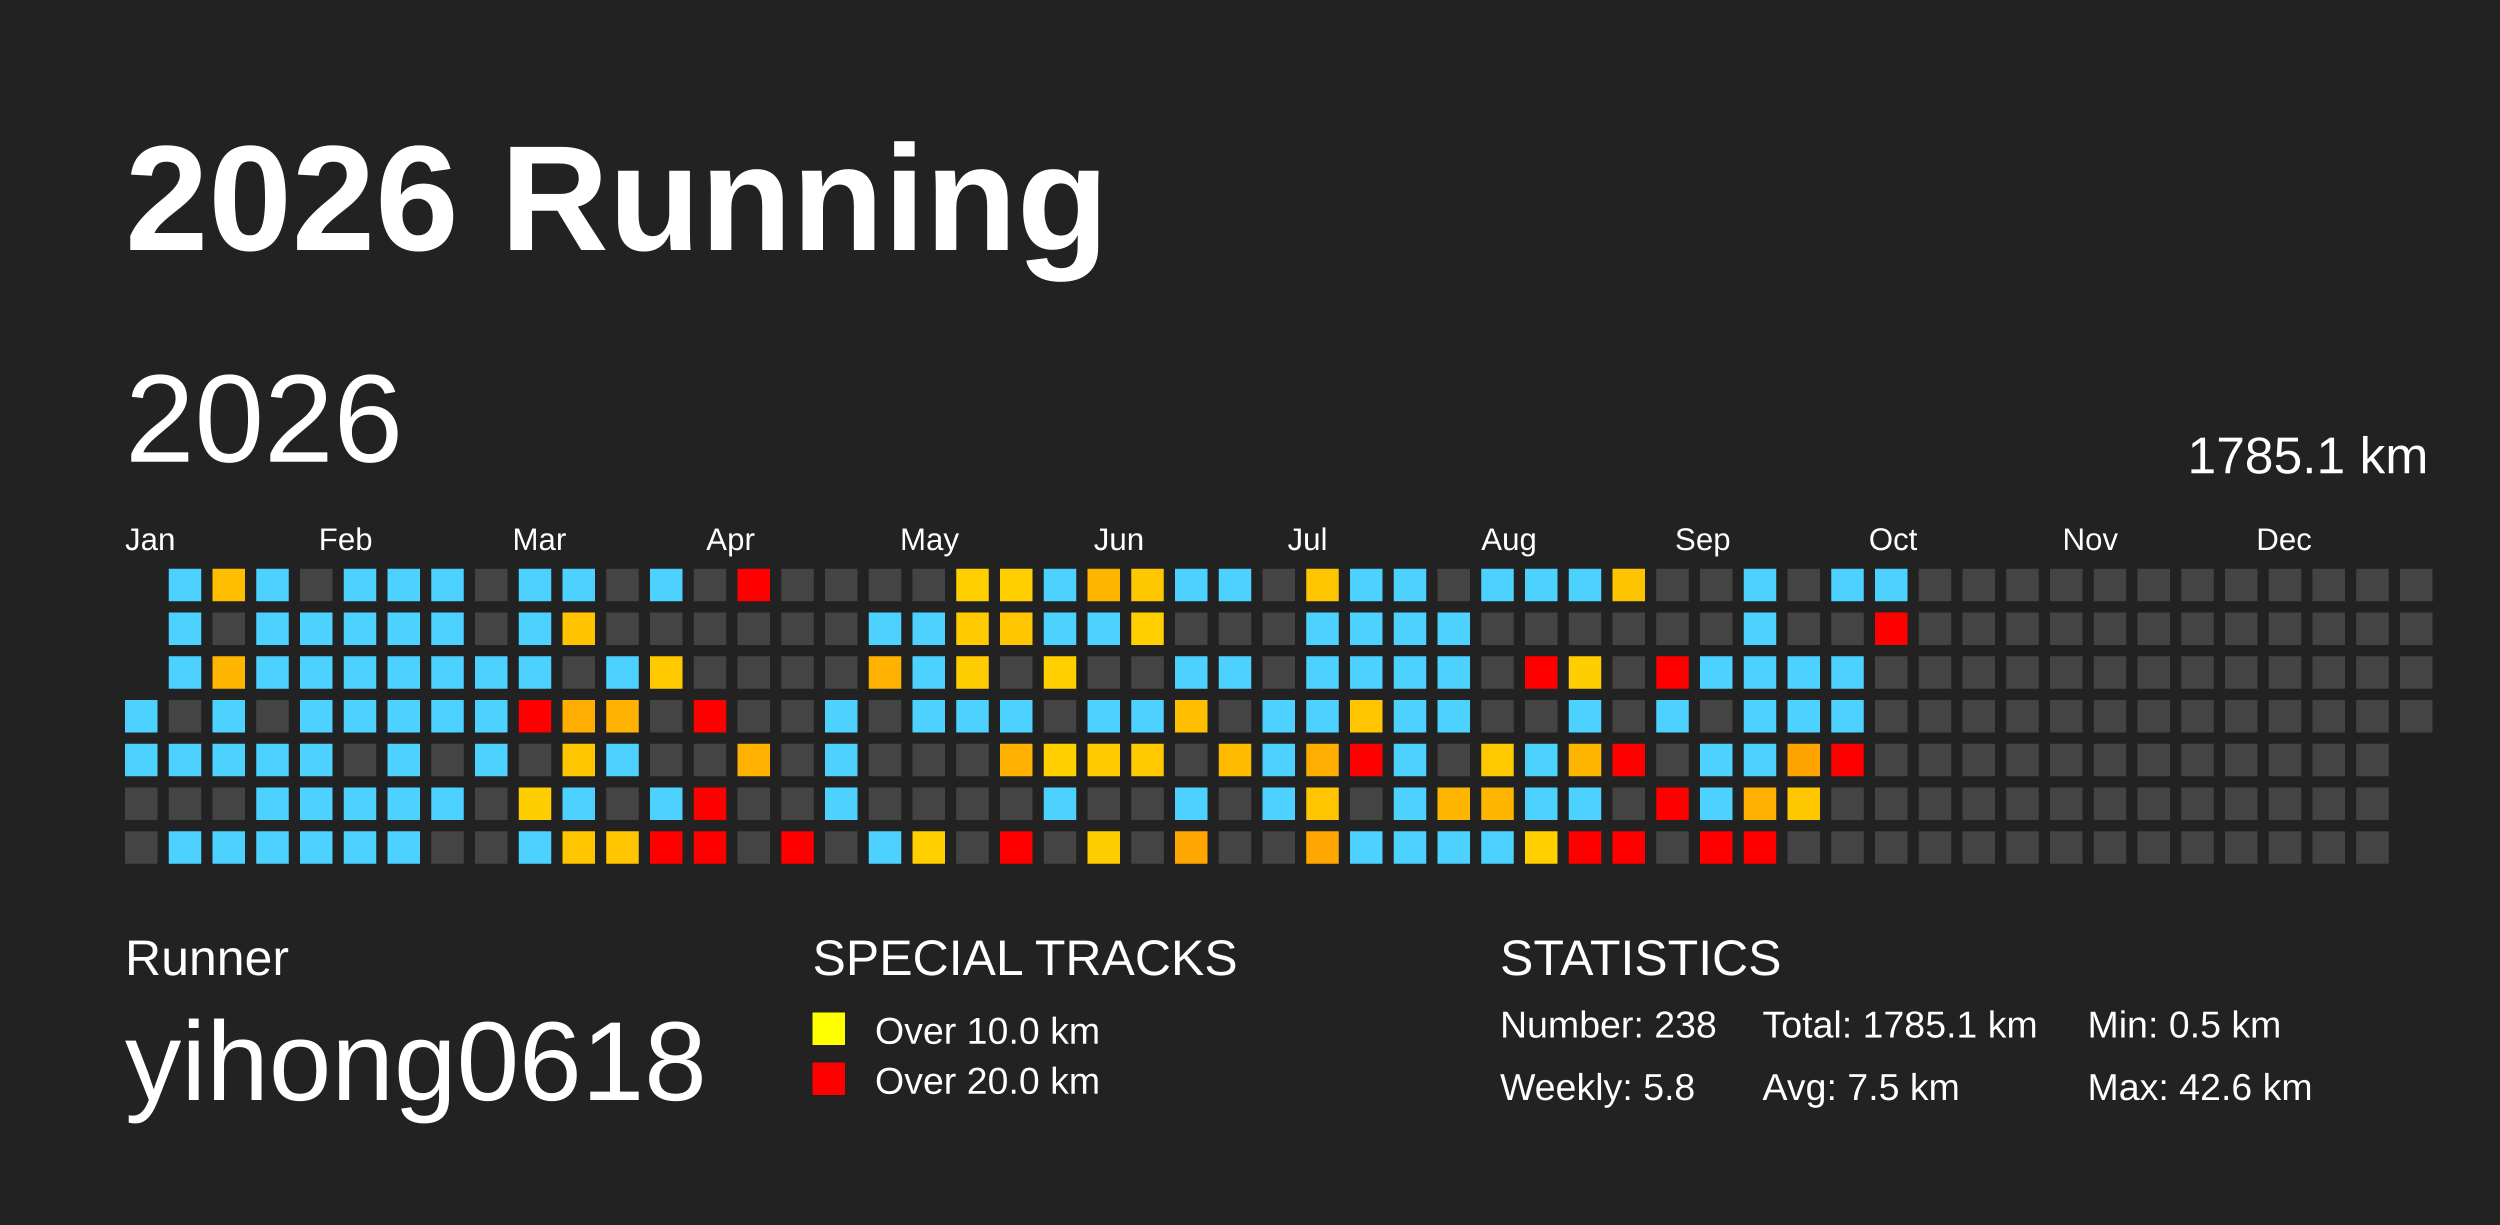
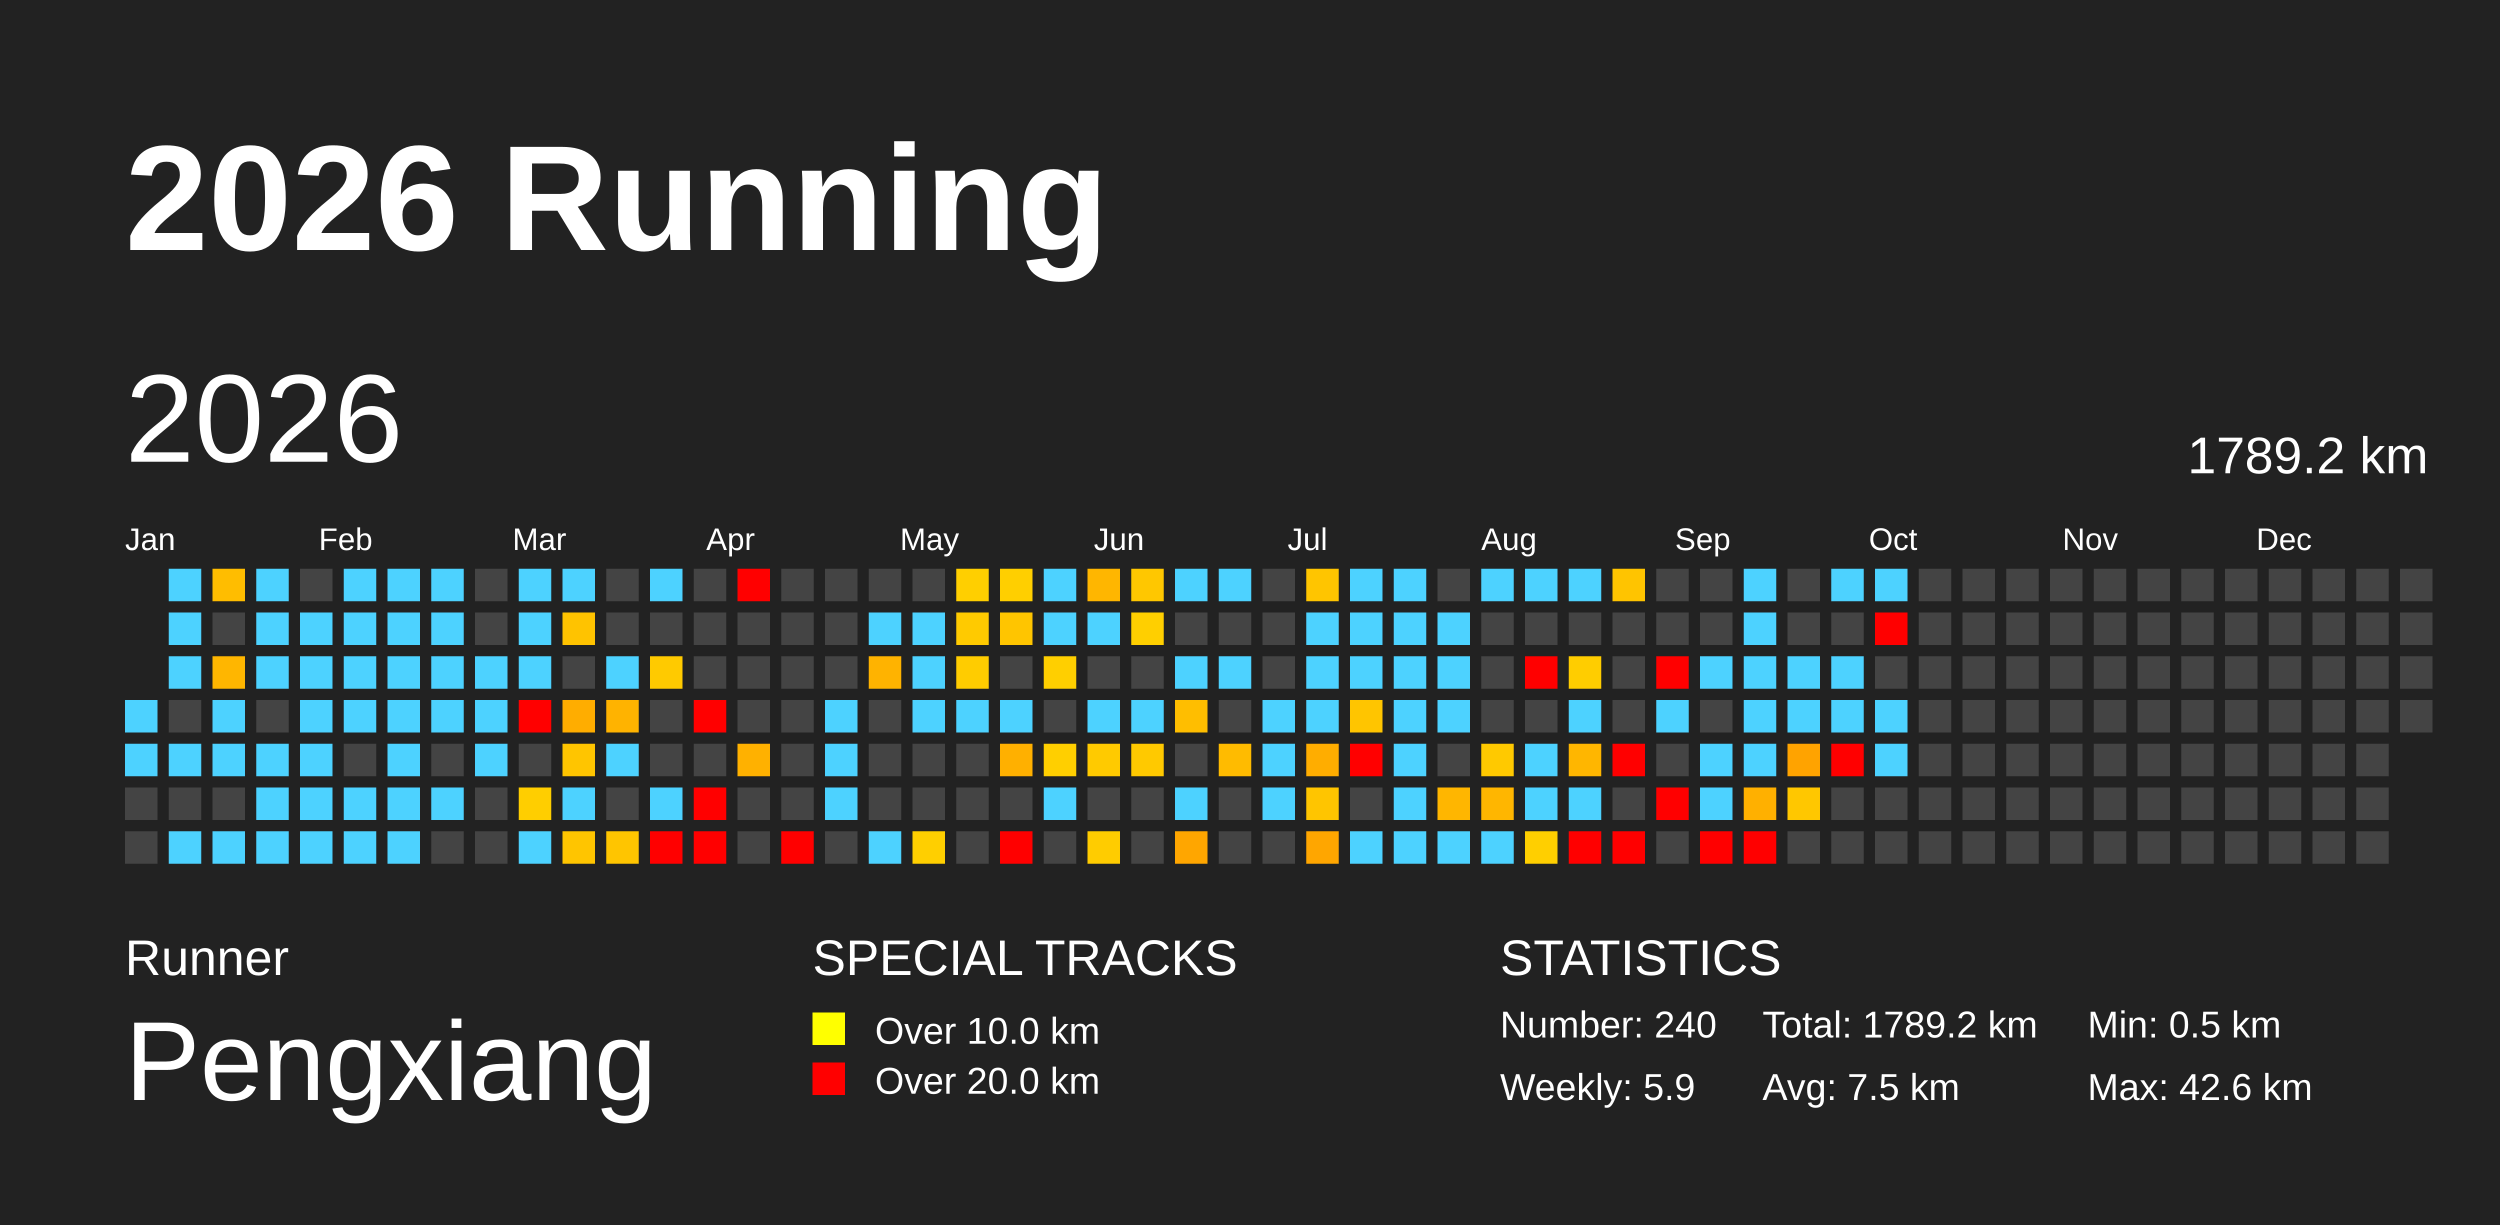
<svg xmlns="http://www.w3.org/2000/svg" baseProfile="full" height="98mm" version="1.1" viewBox="0,0,200,98" width="200mm">
  <defs>
    <pattern height="2" id="indoor-stripe" patternUnits="userSpaceOnUse" width="2">
      <line stroke="white" stroke-opacity="0.45" stroke-width="0.5" x1="0" x2="2" y1="2" y2="0" />
    </pattern>
  </defs>
  <rect fill="#222222" height="98" width="200" x="0" y="0" />
  <text fill="#FFFFFF" style="font-size:12px; font-family:Arial; font-weight:bold;" x="10" y="20">2026 Running</text>
  <text fill="#FFFFFF" style="font-size:4px; font-family:Arial" x="10" y="78">Runner</text>
-   <text fill="#FFFFFF" style="font-size:9px; font-family:Arial" x="10" y="88">yihong0618</text>
+   <text fill="#FFFFFF" style="font-size:9px; font-family:Arial" x="10" y="88">Pengxiang</text>
  <text fill="#FFFFFF" style="font-size:4px; font-family:Arial" x="65" y="78">SPECIAL TRACKS</text>
  <rect fill="yellow" height="2.6" width="2.6" x="65" y="81" />
  <text fill="#FFFFFF" style="font-size:3px; font-family:Arial" x="70" y="83.5">Over 10.0 km</text>
  <rect fill="red" height="2.6" width="2.6" x="65" y="85" />
  <text fill="#FFFFFF" style="font-size:3px; font-family:Arial" x="70" y="87.5">Over 20.0 km</text>
  <text fill="#FFFFFF" style="font-size:4px; font-family:Arial" x="120" y="78">STATISTICS</text>
-   <text fill="#FFFFFF" style="font-size:3px; font-family:Arial" x="120" y="83">Number: 238</text>
-   <text fill="#FFFFFF" style="font-size:3px; font-family:Arial" x="120" y="88">Weekly: 5.8</text>
-   <text fill="#FFFFFF" style="font-size:3px; font-family:Arial" x="141" y="83">Total: 1785.1 km</text>
+   <text fill="#FFFFFF" style="font-size:3px; font-family:Arial" x="120" y="83">Number: 240</text>
+   <text fill="#FFFFFF" style="font-size:3px; font-family:Arial" x="120" y="88">Weekly: 5.9</text>
+   <text fill="#FFFFFF" style="font-size:3px; font-family:Arial" x="141" y="83">Total: 1789.2 km</text>
  <text fill="#FFFFFF" style="font-size:3px; font-family:Arial" x="141" y="88">Avg: 7.5 km</text>
  <text fill="#FFFFFF" style="font-size:3px; font-family:Arial" x="167" y="83">Min: 0.5 km</text>
  <text fill="#FFFFFF" style="font-size:3px; font-family:Arial" x="167" y="88">Max: 42.6 km</text>
  <text dominant-baseline="hanging" fill="#FFFFFF" style="font-size:10.0px; font-family:Arial;" x="10" y="30">2026</text>
-   <text dominant-baseline="hanging" fill="#FFFFFF" style="font-size:4.125px; font-family:Arial;" x="175" y="35">1785.1 km</text>
+   <text dominant-baseline="hanging" fill="#FFFFFF" style="font-size:4.125px; font-family:Arial;" x="175" y="35">1789.2 km</text>
  <text fill="#FFFFFF" style="font-size:2.5px; font-family:Arial" x="10.0" y="44">Jan</text>
  <text fill="#FFFFFF" style="font-size:2.5px; font-family:Arial" x="25.5" y="44">Feb</text>
  <text fill="#FFFFFF" style="font-size:2.5px; font-family:Arial" x="41.0" y="44">Mar</text>
  <text fill="#FFFFFF" style="font-size:2.5px; font-family:Arial" x="56.5" y="44">Apr</text>
  <text fill="#FFFFFF" style="font-size:2.5px; font-family:Arial" x="72.0" y="44">May</text>
  <text fill="#FFFFFF" style="font-size:2.5px; font-family:Arial" x="87.5" y="44">Jun</text>
  <text fill="#FFFFFF" style="font-size:2.5px; font-family:Arial" x="103.0" y="44">Jul</text>
  <text fill="#FFFFFF" style="font-size:2.5px; font-family:Arial" x="118.5" y="44">Aug</text>
  <text fill="#FFFFFF" style="font-size:2.5px; font-family:Arial" x="134.0" y="44">Sep</text>
  <text fill="#FFFFFF" style="font-size:2.5px; font-family:Arial" x="149.5" y="44">Oct</text>
  <text fill="#FFFFFF" style="font-size:2.5px; font-family:Arial" x="165.0" y="44">Nov</text>
  <text fill="#FFFFFF" style="font-size:2.5px; font-family:Arial" x="180.5" y="44">Dec</text>
  <rect fill="#4dd2ff" height="2.6" width="2.6" x="10.0" y="56.0" />
  <rect fill="#4dd2ff" height="2.6" width="2.6" x="10.0" y="59.5" />
  <rect fill="#444444" height="2.6" width="2.6" x="10.0" y="63.0" />
  <rect fill="#444444" height="2.6" width="2.6" x="10.0" y="66.5" />
  <rect fill="#4dd2ff" height="2.6" width="2.6" x="13.5" y="45.5" />
  <rect fill="#4dd2ff" height="2.6" width="2.6" x="13.5" y="49.0" />
  <rect fill="#4dd2ff" height="2.6" width="2.6" x="13.5" y="52.5" />
  <rect fill="#444444" height="2.6" width="2.6" x="13.5" y="56.0" />
  <rect fill="#4dd2ff" height="2.6" width="2.6" x="13.5" y="59.5" />
  <rect fill="#444444" height="2.6" width="2.6" x="13.5" y="63.0" />
  <rect fill="#4dd2ff" height="2.6" width="2.6" x="13.5" y="66.5" />
  <rect fill="#ffbd00" height="2.6" width="2.6" x="17.0" y="45.5" />
  <rect fill="#444444" height="2.6" width="2.6" x="17.0" y="49.0" />
  <rect fill="#ffb600" height="2.6" width="2.6" x="17.0" y="52.5" />
  <rect fill="#4dd2ff" height="2.6" width="2.6" x="17.0" y="56.0" />
  <rect fill="#4dd2ff" height="2.6" width="2.6" x="17.0" y="59.5" />
  <rect fill="#444444" height="2.6" width="2.6" x="17.0" y="63.0" />
  <rect fill="#4dd2ff" height="2.6" width="2.6" x="17.0" y="66.5" />
  <rect fill="#4dd2ff" height="2.6" width="2.6" x="20.5" y="45.5" />
  <rect fill="#4dd2ff" height="2.6" width="2.6" x="20.5" y="49.0" />
  <rect fill="#4dd2ff" height="2.6" width="2.6" x="20.5" y="52.5" />
  <rect fill="#444444" height="2.6" width="2.6" x="20.5" y="56.0" />
  <rect fill="#4dd2ff" height="2.6" width="2.6" x="20.5" y="59.5" />
  <rect fill="#4dd2ff" height="2.6" width="2.6" x="20.5" y="63.0" />
  <rect fill="#4dd2ff" height="2.6" width="2.6" x="20.5" y="66.5" />
  <rect fill="#444444" height="2.6" width="2.6" x="24.0" y="45.5" />
  <rect fill="#4dd2ff" height="2.6" width="2.6" x="24.0" y="49.0" />
  <rect fill="#4dd2ff" height="2.6" width="2.6" x="24.0" y="52.5" />
  <rect fill="#4dd2ff" height="2.6" width="2.6" x="24.0" y="56.0" />
  <rect fill="#4dd2ff" height="2.6" width="2.6" x="24.0" y="59.5" />
  <rect fill="#4dd2ff" height="2.6" width="2.6" x="24.0" y="63.0" />
  <rect fill="#4dd2ff" height="2.6" width="2.6" x="24.0" y="66.5" />
  <rect fill="#4dd2ff" height="2.6" width="2.6" x="27.5" y="45.5" />
  <rect fill="#4dd2ff" height="2.6" width="2.6" x="27.5" y="49.0" />
  <rect fill="#4dd2ff" height="2.6" width="2.6" x="27.5" y="52.5" />
  <rect fill="#4dd2ff" height="2.6" width="2.6" x="27.5" y="56.0" />
  <rect fill="#444444" height="2.6" width="2.6" x="27.5" y="59.5" />
  <rect fill="#4dd2ff" height="2.6" width="2.6" x="27.5" y="63.0" />
  <rect fill="#4dd2ff" height="2.6" width="2.6" x="27.5" y="66.5" />
  <rect fill="#4dd2ff" height="2.6" width="2.6" x="31.0" y="45.5" />
  <rect fill="#4dd2ff" height="2.6" width="2.6" x="31.0" y="49.0" />
  <rect fill="#4dd2ff" height="2.6" width="2.6" x="31.0" y="52.5" />
  <rect fill="#4dd2ff" height="2.6" width="2.6" x="31.0" y="56.0" />
  <rect fill="#4dd2ff" height="2.6" width="2.6" x="31.0" y="59.5" />
  <rect fill="#4dd2ff" height="2.6" width="2.6" x="31.0" y="63.0" />
  <rect fill="#4dd2ff" height="2.6" width="2.6" x="31.0" y="66.5" />
  <rect fill="#4dd2ff" height="2.6" width="2.6" x="34.5" y="45.5" />
  <rect fill="#4dd2ff" height="2.6" width="2.6" x="34.5" y="49.0" />
  <rect fill="#4dd2ff" height="2.6" width="2.6" x="34.5" y="52.5" />
  <rect fill="#4dd2ff" height="2.6" width="2.6" x="34.5" y="56.0" />
  <rect fill="#444444" height="2.6" width="2.6" x="34.5" y="59.5" />
  <rect fill="#4dd2ff" height="2.6" width="2.6" x="34.5" y="63.0" />
  <rect fill="#444444" height="2.6" width="2.6" x="34.5" y="66.5" />
  <rect fill="#444444" height="2.6" width="2.6" x="38.0" y="45.5" />
  <rect fill="#444444" height="2.6" width="2.6" x="38.0" y="49.0" />
  <rect fill="#4dd2ff" height="2.6" width="2.6" x="38.0" y="52.5" />
  <rect fill="#4dd2ff" height="2.6" width="2.6" x="38.0" y="56.0" />
  <rect fill="#4dd2ff" height="2.6" width="2.6" x="38.0" y="59.5" />
  <rect fill="#444444" height="2.6" width="2.6" x="38.0" y="63.0" />
  <rect fill="#444444" height="2.6" width="2.6" x="38.0" y="66.5" />
  <rect fill="#4dd2ff" height="2.6" width="2.6" x="41.5" y="45.5" />
  <rect fill="#4dd2ff" height="2.6" width="2.6" x="41.5" y="49.0" />
  <rect fill="#4dd2ff" height="2.6" width="2.6" x="41.5" y="52.5" />
  <rect fill="red" height="2.6" width="2.6" x="41.5" y="56.0" />
  <rect fill="#444444" height="2.6" width="2.6" x="41.5" y="59.5" />
  <rect fill="#ffce00" height="2.6" width="2.6" x="41.5" y="63.0" />
  <rect fill="#4dd2ff" height="2.6" width="2.6" x="41.5" y="66.5" />
  <rect fill="#4dd2ff" height="2.6" width="2.6" x="45.0" y="45.5" />
  <rect fill="#ffc300" height="2.6" width="2.6" x="45.0" y="49.0" />
  <rect fill="#444444" height="2.6" width="2.6" x="45.0" y="52.5" />
  <rect fill="#ffad00" height="2.6" width="2.6" x="45.0" y="56.0" />
  <rect fill="#ffc500" height="2.6" width="2.6" x="45.0" y="59.5" />
  <rect fill="#4dd2ff" height="2.6" width="2.6" x="45.0" y="63.0" />
  <rect fill="#ffc500" height="2.6" width="2.6" x="45.0" y="66.5" />
  <rect fill="#444444" height="2.6" width="2.6" x="48.5" y="45.5" />
  <rect fill="#444444" height="2.6" width="2.6" x="48.5" y="49.0" />
  <rect fill="#4dd2ff" height="2.6" width="2.6" x="48.5" y="52.5" />
  <rect fill="#ffb300" height="2.6" width="2.6" x="48.5" y="56.0" />
  <rect fill="#4dd2ff" height="2.6" width="2.6" x="48.5" y="59.5" />
  <rect fill="#444444" height="2.6" width="2.6" x="48.5" y="63.0" />
  <rect fill="#ffc500" height="2.6" width="2.6" x="48.5" y="66.5" />
  <rect fill="#4dd2ff" height="2.6" width="2.6" x="52.0" y="45.5" />
  <rect fill="#444444" height="2.6" width="2.6" x="52.0" y="49.0" />
  <rect fill="#ffca00" height="2.6" width="2.6" x="52.0" y="52.5" />
  <rect fill="#444444" height="2.6" width="2.6" x="52.0" y="56.0" />
  <rect fill="#444444" height="2.6" width="2.6" x="52.0" y="59.5" />
  <rect fill="#4dd2ff" height="2.6" width="2.6" x="52.0" y="63.0" />
  <rect fill="red" height="2.6" width="2.6" x="52.0" y="66.5" />
  <rect fill="#444444" height="2.6" width="2.6" x="55.5" y="45.5" />
  <rect fill="#444444" height="2.6" width="2.6" x="55.5" y="49.0" />
  <rect fill="#444444" height="2.6" width="2.6" x="55.5" y="52.5" />
  <rect fill="red" height="2.6" width="2.6" x="55.5" y="56.0" />
  <rect fill="#444444" height="2.6" width="2.6" x="55.5" y="59.5" />
  <rect fill="red" height="2.6" width="2.6" x="55.5" y="63.0" />
  <rect fill="red" height="2.6" width="2.6" x="55.5" y="66.5" />
  <rect fill="red" height="2.6" width="2.6" x="59.0" y="45.5" />
  <rect fill="#444444" height="2.6" width="2.6" x="59.0" y="49.0" />
  <rect fill="#444444" height="2.6" width="2.6" x="59.0" y="52.5" />
  <rect fill="#444444" height="2.6" width="2.6" x="59.0" y="56.0" />
  <rect fill="#ffb100" height="2.6" width="2.6" x="59.0" y="59.5" />
  <rect fill="#444444" height="2.6" width="2.6" x="59.0" y="63.0" />
  <rect fill="#444444" height="2.6" width="2.6" x="59.0" y="66.5" />
  <rect fill="#444444" height="2.6" width="2.6" x="62.5" y="45.5" />
  <rect fill="#444444" height="2.6" width="2.6" x="62.5" y="49.0" />
  <rect fill="#444444" height="2.6" width="2.6" x="62.5" y="52.5" />
  <rect fill="#444444" height="2.6" width="2.6" x="62.5" y="56.0" />
  <rect fill="#444444" height="2.6" width="2.6" x="62.5" y="59.5" />
  <rect fill="#444444" height="2.6" width="2.6" x="62.5" y="63.0" />
  <rect fill="red" height="2.6" width="2.6" x="62.5" y="66.5" />
  <rect fill="#444444" height="2.6" width="2.6" x="66.0" y="45.5" />
  <rect fill="#444444" height="2.6" width="2.6" x="66.0" y="49.0" />
  <rect fill="#444444" height="2.6" width="2.6" x="66.0" y="52.5" />
  <rect fill="#4dd2ff" height="2.6" width="2.6" x="66.0" y="56.0" />
  <rect fill="#4dd2ff" height="2.6" width="2.6" x="66.0" y="59.5" />
  <rect fill="#4dd2ff" height="2.6" width="2.6" x="66.0" y="63.0" />
  <rect fill="#444444" height="2.6" width="2.6" x="66.0" y="66.5" />
  <rect fill="#444444" height="2.6" width="2.6" x="69.5" y="45.5" />
  <rect fill="#4dd2ff" height="2.6" width="2.6" x="69.5" y="49.0" />
  <rect fill="#ffb300" height="2.6" width="2.6" x="69.5" y="52.5" />
  <rect fill="#444444" height="2.6" width="2.6" x="69.5" y="56.0" />
  <rect fill="#444444" height="2.6" width="2.6" x="69.5" y="59.5" />
  <rect fill="#444444" height="2.6" width="2.6" x="69.5" y="63.0" />
  <rect fill="#4dd2ff" height="2.6" width="2.6" x="69.5" y="66.5" />
  <rect fill="#444444" height="2.6" width="2.6" x="73.0" y="45.5" />
  <rect fill="#4dd2ff" height="2.6" width="2.6" x="73.0" y="49.0" />
  <rect fill="#4dd2ff" height="2.6" width="2.6" x="73.0" y="52.5" />
  <rect fill="#4dd2ff" height="2.6" width="2.6" x="73.0" y="56.0" />
  <rect fill="#444444" height="2.6" width="2.6" x="73.0" y="59.5" />
  <rect fill="#444444" height="2.6" width="2.6" x="73.0" y="63.0" />
  <rect fill="#ffcf00" height="2.6" width="2.6" x="73.0" y="66.5" />
  <rect fill="#ffcf00" height="2.6" width="2.6" x="76.5" y="45.5" />
  <rect fill="#ffca00" height="2.6" width="2.6" x="76.5" y="49.0" />
  <rect fill="#ffcc00" height="2.6" width="2.6" x="76.5" y="52.5" />
  <rect fill="#4dd2ff" height="2.6" width="2.6" x="76.5" y="56.0" />
  <rect fill="#444444" height="2.6" width="2.6" x="76.5" y="59.5" />
  <rect fill="#444444" height="2.6" width="2.6" x="76.5" y="63.0" />
  <rect fill="#444444" height="2.6" width="2.6" x="76.5" y="66.5" />
  <rect fill="#ffcf00" height="2.6" width="2.6" x="80.0" y="45.5" />
  <rect fill="#ffc500" height="2.6" width="2.6" x="80.0" y="49.0" />
  <rect fill="#444444" height="2.6" width="2.6" x="80.0" y="52.5" />
  <rect fill="#4dd2ff" height="2.6" width="2.6" x="80.0" y="56.0" />
  <rect fill="#ffb000" height="2.6" width="2.6" x="80.0" y="59.5" />
  <rect fill="#444444" height="2.6" width="2.6" x="80.0" y="63.0" />
  <rect fill="red" height="2.6" width="2.6" x="80.0" y="66.5" />
  <rect fill="#4dd2ff" height="2.6" width="2.6" x="83.5" y="45.5" />
  <rect fill="#4dd2ff" height="2.6" width="2.6" x="83.5" y="49.0" />
  <rect fill="#ffcf00" height="2.6" width="2.6" x="83.5" y="52.5" />
  <rect fill="#444444" height="2.6" width="2.6" x="83.5" y="56.0" />
  <rect fill="#ffcf00" height="2.6" width="2.6" x="83.5" y="59.5" />
  <rect fill="#4dd2ff" height="2.6" width="2.6" x="83.5" y="63.0" />
  <rect fill="#444444" height="2.6" width="2.6" x="83.5" y="66.5" />
  <rect fill="#ffb600" height="2.6" width="2.6" x="87.0" y="45.5" />
  <rect fill="#4dd2ff" height="2.6" width="2.6" x="87.0" y="49.0" />
  <rect fill="#444444" height="2.6" width="2.6" x="87.0" y="52.5" />
  <rect fill="#4dd2ff" height="2.6" width="2.6" x="87.0" y="56.0" />
  <rect fill="#ffca00" height="2.6" width="2.6" x="87.0" y="59.5" />
  <rect fill="#444444" height="2.6" width="2.6" x="87.0" y="63.0" />
  <rect fill="#ffcc00" height="2.6" width="2.6" x="87.0" y="66.5" />
  <rect fill="#ffc700" height="2.6" width="2.6" x="90.5" y="45.5" />
  <rect fill="#ffcf00" height="2.6" width="2.6" x="90.5" y="49.0" />
  <rect fill="#444444" height="2.6" width="2.6" x="90.5" y="52.5" />
  <rect fill="#4dd2ff" height="2.6" width="2.6" x="90.5" y="56.0" />
  <rect fill="#ffc900" height="2.6" width="2.6" x="90.5" y="59.5" />
  <rect fill="#444444" height="2.6" width="2.6" x="90.5" y="63.0" />
  <rect fill="#444444" height="2.6" width="2.6" x="90.5" y="66.5" />
  <rect fill="#4dd2ff" height="2.6" width="2.6" x="94.0" y="45.5" />
  <rect fill="#444444" height="2.6" width="2.6" x="94.0" y="49.0" />
  <rect fill="#4dd2ff" height="2.6" width="2.6" x="94.0" y="52.5" />
  <rect fill="#ffbe00" height="2.6" width="2.6" x="94.0" y="56.0" />
  <rect fill="#444444" height="2.6" width="2.6" x="94.0" y="59.5" />
  <rect fill="#4dd2ff" height="2.6" width="2.6" x="94.0" y="63.0" />
  <rect fill="#ffa600" height="2.6" width="2.6" x="94.0" y="66.5" />
  <rect fill="#4dd2ff" height="2.6" width="2.6" x="97.5" y="45.5" />
  <rect fill="#444444" height="2.6" width="2.6" x="97.5" y="49.0" />
  <rect fill="#4dd2ff" height="2.6" width="2.6" x="97.5" y="52.5" />
  <rect fill="#444444" height="2.6" width="2.6" x="97.5" y="56.0" />
  <rect fill="#ffbb00" height="2.6" width="2.6" x="97.5" y="59.5" />
  <rect fill="#444444" height="2.6" width="2.6" x="97.5" y="63.0" />
  <rect fill="#444444" height="2.6" width="2.6" x="97.5" y="66.5" />
  <rect fill="#444444" height="2.6" width="2.6" x="101.0" y="45.5" />
  <rect fill="#444444" height="2.6" width="2.6" x="101.0" y="49.0" />
  <rect fill="#444444" height="2.6" width="2.6" x="101.0" y="52.5" />
  <rect fill="#4dd2ff" height="2.6" width="2.6" x="101.0" y="56.0" />
  <rect fill="#4dd2ff" height="2.6" width="2.6" x="101.0" y="59.5" />
  <rect fill="#4dd2ff" height="2.6" width="2.6" x="101.0" y="63.0" />
  <rect fill="#444444" height="2.6" width="2.6" x="101.0" y="66.5" />
  <rect fill="#ffc500" height="2.6" width="2.6" x="104.5" y="45.5" />
  <rect fill="#4dd2ff" height="2.6" width="2.6" x="104.5" y="49.0" />
  <rect fill="#4dd2ff" height="2.6" width="2.6" x="104.5" y="52.5" />
  <rect fill="#4dd2ff" height="2.6" width="2.6" x="104.5" y="56.0" />
  <rect fill="#ffad00" height="2.6" width="2.6" x="104.5" y="59.5" />
  <rect fill="#ffc500" height="2.6" width="2.6" x="104.5" y="63.0" />
  <rect fill="#ffa600" height="2.6" width="2.6" x="104.5" y="66.5" />
  <rect fill="#4dd2ff" height="2.6" width="2.6" x="108.0" y="45.5" />
  <rect fill="#4dd2ff" height="2.6" width="2.6" x="108.0" y="49.0" />
  <rect fill="#4dd2ff" height="2.6" width="2.6" x="108.0" y="52.5" />
  <rect fill="#ffc500" height="2.6" width="2.6" x="108.0" y="56.0" />
  <rect fill="red" height="2.6" width="2.6" x="108.0" y="59.5" />
  <rect fill="#444444" height="2.6" width="2.6" x="108.0" y="63.0" />
  <rect fill="#4dd2ff" height="2.6" width="2.6" x="108.0" y="66.5" />
  <rect fill="#4dd2ff" height="2.6" width="2.6" x="111.5" y="45.5" />
  <rect fill="#4dd2ff" height="2.6" width="2.6" x="111.5" y="49.0" />
  <rect fill="#4dd2ff" height="2.6" width="2.6" x="111.5" y="52.5" />
  <rect fill="#4dd2ff" height="2.6" width="2.6" x="111.5" y="56.0" />
  <rect fill="#4dd2ff" height="2.6" width="2.6" x="111.5" y="59.5" />
  <rect fill="#4dd2ff" height="2.6" width="2.6" x="111.5" y="63.0" />
  <rect fill="#4dd2ff" height="2.6" width="2.6" x="111.5" y="66.5" />
  <rect fill="#444444" height="2.6" width="2.6" x="115.0" y="45.5" />
  <rect fill="#4dd2ff" height="2.6" width="2.6" x="115.0" y="49.0" />
  <rect fill="#4dd2ff" height="2.6" width="2.6" x="115.0" y="52.5" />
  <rect fill="#4dd2ff" height="2.6" width="2.6" x="115.0" y="56.0" />
  <rect fill="#444444" height="2.6" width="2.6" x="115.0" y="59.5" />
  <rect fill="#ffb600" height="2.6" width="2.6" x="115.0" y="63.0" />
  <rect fill="#4dd2ff" height="2.6" width="2.6" x="115.0" y="66.5" />
  <rect fill="#4dd2ff" height="2.6" width="2.6" x="118.5" y="45.5" />
  <rect fill="#444444" height="2.6" width="2.6" x="118.5" y="49.0" />
  <rect fill="#444444" height="2.6" width="2.6" x="118.5" y="52.5" />
  <rect fill="#444444" height="2.6" width="2.6" x="118.5" y="56.0" />
  <rect fill="#ffc900" height="2.6" width="2.6" x="118.5" y="59.5" />
  <rect fill="#ffb600" height="2.6" width="2.6" x="118.5" y="63.0" />
  <rect fill="#4dd2ff" height="2.6" width="2.6" x="118.5" y="66.5" />
  <rect fill="#4dd2ff" height="2.6" width="2.6" x="122.0" y="45.5" />
  <rect fill="#444444" height="2.6" width="2.6" x="122.0" y="49.0" />
  <rect fill="red" height="2.6" width="2.6" x="122.0" y="52.5" />
  <rect fill="#444444" height="2.6" width="2.6" x="122.0" y="56.0" />
  <rect fill="#4dd2ff" height="2.6" width="2.6" x="122.0" y="59.5" />
  <rect fill="#4dd2ff" height="2.6" width="2.6" x="122.0" y="63.0" />
  <rect fill="#ffcf00" height="2.6" width="2.6" x="122.0" y="66.5" />
  <rect fill="#4dd2ff" height="2.6" width="2.6" x="125.5" y="45.5" />
  <rect fill="#444444" height="2.6" width="2.6" x="125.5" y="49.0" />
  <rect fill="#ffcd00" height="2.6" width="2.6" x="125.5" y="52.5" />
  <rect fill="#4dd2ff" height="2.6" width="2.6" x="125.5" y="56.0" />
  <rect fill="#ffb600" height="2.6" width="2.6" x="125.5" y="59.5" />
  <rect fill="#4dd2ff" height="2.6" width="2.6" x="125.5" y="63.0" />
  <rect fill="red" height="2.6" width="2.6" x="125.5" y="66.5" />
  <rect fill="#ffc400" height="2.6" width="2.6" x="129.0" y="45.5" />
  <rect fill="#444444" height="2.6" width="2.6" x="129.0" y="49.0" />
  <rect fill="#444444" height="2.6" width="2.6" x="129.0" y="52.5" />
  <rect fill="#444444" height="2.6" width="2.6" x="129.0" y="56.0" />
  <rect fill="red" height="2.6" width="2.6" x="129.0" y="59.5" />
  <rect fill="#444444" height="2.6" width="2.6" x="129.0" y="63.0" />
  <rect fill="red" height="2.6" width="2.6" x="129.0" y="66.5" />
  <rect fill="#444444" height="2.6" width="2.6" x="132.5" y="45.5" />
  <rect fill="#444444" height="2.6" width="2.6" x="132.5" y="49.0" />
  <rect fill="red" height="2.6" width="2.6" x="132.5" y="52.5" />
  <rect fill="#4dd2ff" height="2.6" width="2.6" x="132.5" y="56.0" />
  <rect fill="#444444" height="2.6" width="2.6" x="132.5" y="59.5" />
  <rect fill="red" height="2.6" width="2.6" x="132.5" y="63.0" />
  <rect fill="#444444" height="2.6" width="2.6" x="132.5" y="66.5" />
  <rect fill="#444444" height="2.6" width="2.6" x="136.0" y="45.5" />
  <rect fill="#444444" height="2.6" width="2.6" x="136.0" y="49.0" />
  <rect fill="#4dd2ff" height="2.6" width="2.6" x="136.0" y="52.5" />
  <rect fill="#444444" height="2.6" width="2.6" x="136.0" y="56.0" />
  <rect fill="#4dd2ff" height="2.6" width="2.6" x="136.0" y="59.5" />
  <rect fill="#4dd2ff" height="2.6" width="2.6" x="136.0" y="63.0" />
  <rect fill="red" height="2.6" width="2.6" x="136.0" y="66.5" />
  <rect fill="#4dd2ff" height="2.6" width="2.6" x="139.5" y="45.5" />
  <rect fill="#4dd2ff" height="2.6" width="2.6" x="139.5" y="49.0" />
  <rect fill="#4dd2ff" height="2.6" width="2.6" x="139.5" y="52.5" />
  <rect fill="#4dd2ff" height="2.6" width="2.6" x="139.5" y="56.0" />
  <rect fill="#4dd2ff" height="2.6" width="2.6" x="139.5" y="59.5" />
  <rect fill="#ffb000" height="2.6" width="2.6" x="139.5" y="63.0" />
  <rect fill="red" height="2.6" width="2.6" x="139.5" y="66.5" />
  <rect fill="#444444" height="2.6" width="2.6" x="143.0" y="45.5" />
  <rect fill="#444444" height="2.6" width="2.6" x="143.0" y="49.0" />
  <rect fill="#4dd2ff" height="2.6" width="2.6" x="143.0" y="52.5" />
  <rect fill="#4dd2ff" height="2.6" width="2.6" x="143.0" y="56.0" />
  <rect fill="#ffa300" height="2.6" width="2.6" x="143.0" y="59.5" />
  <rect fill="#ffc700" height="2.6" width="2.6" x="143.0" y="63.0" />
  <rect fill="#444444" height="2.6" width="2.6" x="143.0" y="66.5" />
  <rect fill="#4dd2ff" height="2.6" width="2.6" x="146.5" y="45.5" />
  <rect fill="#444444" height="2.6" width="2.6" x="146.5" y="49.0" />
  <rect fill="#4dd2ff" height="2.6" width="2.6" x="146.5" y="52.5" />
  <rect fill="#4dd2ff" height="2.6" width="2.6" x="146.5" y="56.0" />
  <rect fill="red" height="2.6" width="2.6" x="146.5" y="59.5" />
  <rect fill="#444444" height="2.6" width="2.6" x="146.5" y="63.0" />
  <rect fill="#444444" height="2.6" width="2.6" x="146.5" y="66.5" />
  <rect fill="#4dd2ff" height="2.6" width="2.6" x="150.0" y="45.5" />
  <rect fill="red" height="2.6" width="2.6" x="150.0" y="49.0" />
  <rect fill="#444444" height="2.6" width="2.6" x="150.0" y="52.5" />
-   <rect fill="#444444" height="2.6" width="2.6" x="150.0" y="56.0" />
-   <rect fill="#444444" height="2.6" width="2.6" x="150.0" y="59.5" />
+   <rect fill="#4dd2ff" height="2.6" width="2.6" x="150.0" y="56.0" />
+   <rect fill="#4dd2ff" height="2.6" width="2.6" x="150.0" y="59.5" />
  <rect fill="#444444" height="2.6" width="2.6" x="150.0" y="63.0" />
  <rect fill="#444444" height="2.6" width="2.6" x="150.0" y="66.5" />
  <rect fill="#444444" height="2.6" width="2.6" x="153.5" y="45.5" />
  <rect fill="#444444" height="2.6" width="2.6" x="153.5" y="49.0" />
  <rect fill="#444444" height="2.6" width="2.6" x="153.5" y="52.5" />
  <rect fill="#444444" height="2.6" width="2.6" x="153.5" y="56.0" />
  <rect fill="#444444" height="2.6" width="2.6" x="153.5" y="59.5" />
  <rect fill="#444444" height="2.6" width="2.6" x="153.5" y="63.0" />
  <rect fill="#444444" height="2.6" width="2.6" x="153.5" y="66.5" />
  <rect fill="#444444" height="2.6" width="2.6" x="157.0" y="45.5" />
  <rect fill="#444444" height="2.6" width="2.6" x="157.0" y="49.0" />
  <rect fill="#444444" height="2.6" width="2.6" x="157.0" y="52.5" />
  <rect fill="#444444" height="2.6" width="2.6" x="157.0" y="56.0" />
  <rect fill="#444444" height="2.6" width="2.6" x="157.0" y="59.5" />
  <rect fill="#444444" height="2.6" width="2.6" x="157.0" y="63.0" />
  <rect fill="#444444" height="2.6" width="2.6" x="157.0" y="66.5" />
  <rect fill="#444444" height="2.6" width="2.6" x="160.5" y="45.5" />
  <rect fill="#444444" height="2.6" width="2.6" x="160.5" y="49.0" />
  <rect fill="#444444" height="2.6" width="2.6" x="160.5" y="52.5" />
  <rect fill="#444444" height="2.6" width="2.6" x="160.5" y="56.0" />
  <rect fill="#444444" height="2.6" width="2.6" x="160.5" y="59.5" />
  <rect fill="#444444" height="2.6" width="2.6" x="160.5" y="63.0" />
  <rect fill="#444444" height="2.6" width="2.6" x="160.5" y="66.5" />
  <rect fill="#444444" height="2.6" width="2.6" x="164.0" y="45.5" />
  <rect fill="#444444" height="2.6" width="2.6" x="164.0" y="49.0" />
  <rect fill="#444444" height="2.6" width="2.6" x="164.0" y="52.5" />
  <rect fill="#444444" height="2.6" width="2.6" x="164.0" y="56.0" />
  <rect fill="#444444" height="2.6" width="2.6" x="164.0" y="59.5" />
  <rect fill="#444444" height="2.6" width="2.6" x="164.0" y="63.0" />
  <rect fill="#444444" height="2.6" width="2.6" x="164.0" y="66.5" />
  <rect fill="#444444" height="2.6" width="2.6" x="167.5" y="45.5" />
  <rect fill="#444444" height="2.6" width="2.6" x="167.5" y="49.0" />
  <rect fill="#444444" height="2.6" width="2.6" x="167.5" y="52.5" />
  <rect fill="#444444" height="2.6" width="2.6" x="167.5" y="56.0" />
  <rect fill="#444444" height="2.6" width="2.6" x="167.5" y="59.5" />
  <rect fill="#444444" height="2.6" width="2.6" x="167.5" y="63.0" />
  <rect fill="#444444" height="2.6" width="2.6" x="167.5" y="66.5" />
  <rect fill="#444444" height="2.6" width="2.6" x="171.0" y="45.5" />
  <rect fill="#444444" height="2.6" width="2.6" x="171.0" y="49.0" />
  <rect fill="#444444" height="2.6" width="2.6" x="171.0" y="52.5" />
  <rect fill="#444444" height="2.6" width="2.6" x="171.0" y="56.0" />
  <rect fill="#444444" height="2.6" width="2.6" x="171.0" y="59.5" />
  <rect fill="#444444" height="2.6" width="2.6" x="171.0" y="63.0" />
  <rect fill="#444444" height="2.6" width="2.6" x="171.0" y="66.5" />
  <rect fill="#444444" height="2.6" width="2.6" x="174.5" y="45.5" />
  <rect fill="#444444" height="2.6" width="2.6" x="174.5" y="49.0" />
  <rect fill="#444444" height="2.6" width="2.6" x="174.5" y="52.5" />
  <rect fill="#444444" height="2.6" width="2.6" x="174.5" y="56.0" />
  <rect fill="#444444" height="2.6" width="2.6" x="174.5" y="59.5" />
  <rect fill="#444444" height="2.6" width="2.6" x="174.5" y="63.0" />
  <rect fill="#444444" height="2.6" width="2.6" x="174.5" y="66.5" />
  <rect fill="#444444" height="2.6" width="2.6" x="178.0" y="45.5" />
  <rect fill="#444444" height="2.6" width="2.6" x="178.0" y="49.0" />
  <rect fill="#444444" height="2.6" width="2.6" x="178.0" y="52.5" />
  <rect fill="#444444" height="2.6" width="2.6" x="178.0" y="56.0" />
  <rect fill="#444444" height="2.6" width="2.6" x="178.0" y="59.5" />
  <rect fill="#444444" height="2.6" width="2.6" x="178.0" y="63.0" />
  <rect fill="#444444" height="2.6" width="2.6" x="178.0" y="66.5" />
  <rect fill="#444444" height="2.6" width="2.6" x="181.5" y="45.5" />
  <rect fill="#444444" height="2.6" width="2.6" x="181.5" y="49.0" />
  <rect fill="#444444" height="2.6" width="2.6" x="181.5" y="52.5" />
  <rect fill="#444444" height="2.6" width="2.6" x="181.5" y="56.0" />
  <rect fill="#444444" height="2.6" width="2.6" x="181.5" y="59.5" />
  <rect fill="#444444" height="2.6" width="2.6" x="181.5" y="63.0" />
  <rect fill="#444444" height="2.6" width="2.6" x="181.5" y="66.5" />
  <rect fill="#444444" height="2.6" width="2.6" x="185.0" y="45.5" />
  <rect fill="#444444" height="2.6" width="2.6" x="185.0" y="49.0" />
  <rect fill="#444444" height="2.6" width="2.6" x="185.0" y="52.5" />
  <rect fill="#444444" height="2.6" width="2.6" x="185.0" y="56.0" />
  <rect fill="#444444" height="2.6" width="2.6" x="185.0" y="59.5" />
  <rect fill="#444444" height="2.6" width="2.6" x="185.0" y="63.0" />
  <rect fill="#444444" height="2.6" width="2.6" x="185.0" y="66.5" />
  <rect fill="#444444" height="2.6" width="2.6" x="188.5" y="45.5" />
  <rect fill="#444444" height="2.6" width="2.6" x="188.5" y="49.0" />
  <rect fill="#444444" height="2.6" width="2.6" x="188.5" y="52.5" />
  <rect fill="#444444" height="2.6" width="2.6" x="188.5" y="56.0" />
  <rect fill="#444444" height="2.6" width="2.6" x="188.5" y="59.5" />
  <rect fill="#444444" height="2.6" width="2.6" x="188.5" y="63.0" />
  <rect fill="#444444" height="2.6" width="2.6" x="188.5" y="66.5" />
  <rect fill="#444444" height="2.6" width="2.6" x="192.0" y="45.5" />
  <rect fill="#444444" height="2.6" width="2.6" x="192.0" y="49.0" />
  <rect fill="#444444" height="2.6" width="2.6" x="192.0" y="52.5" />
  <rect fill="#444444" height="2.6" width="2.6" x="192.0" y="56.0" />
</svg>
